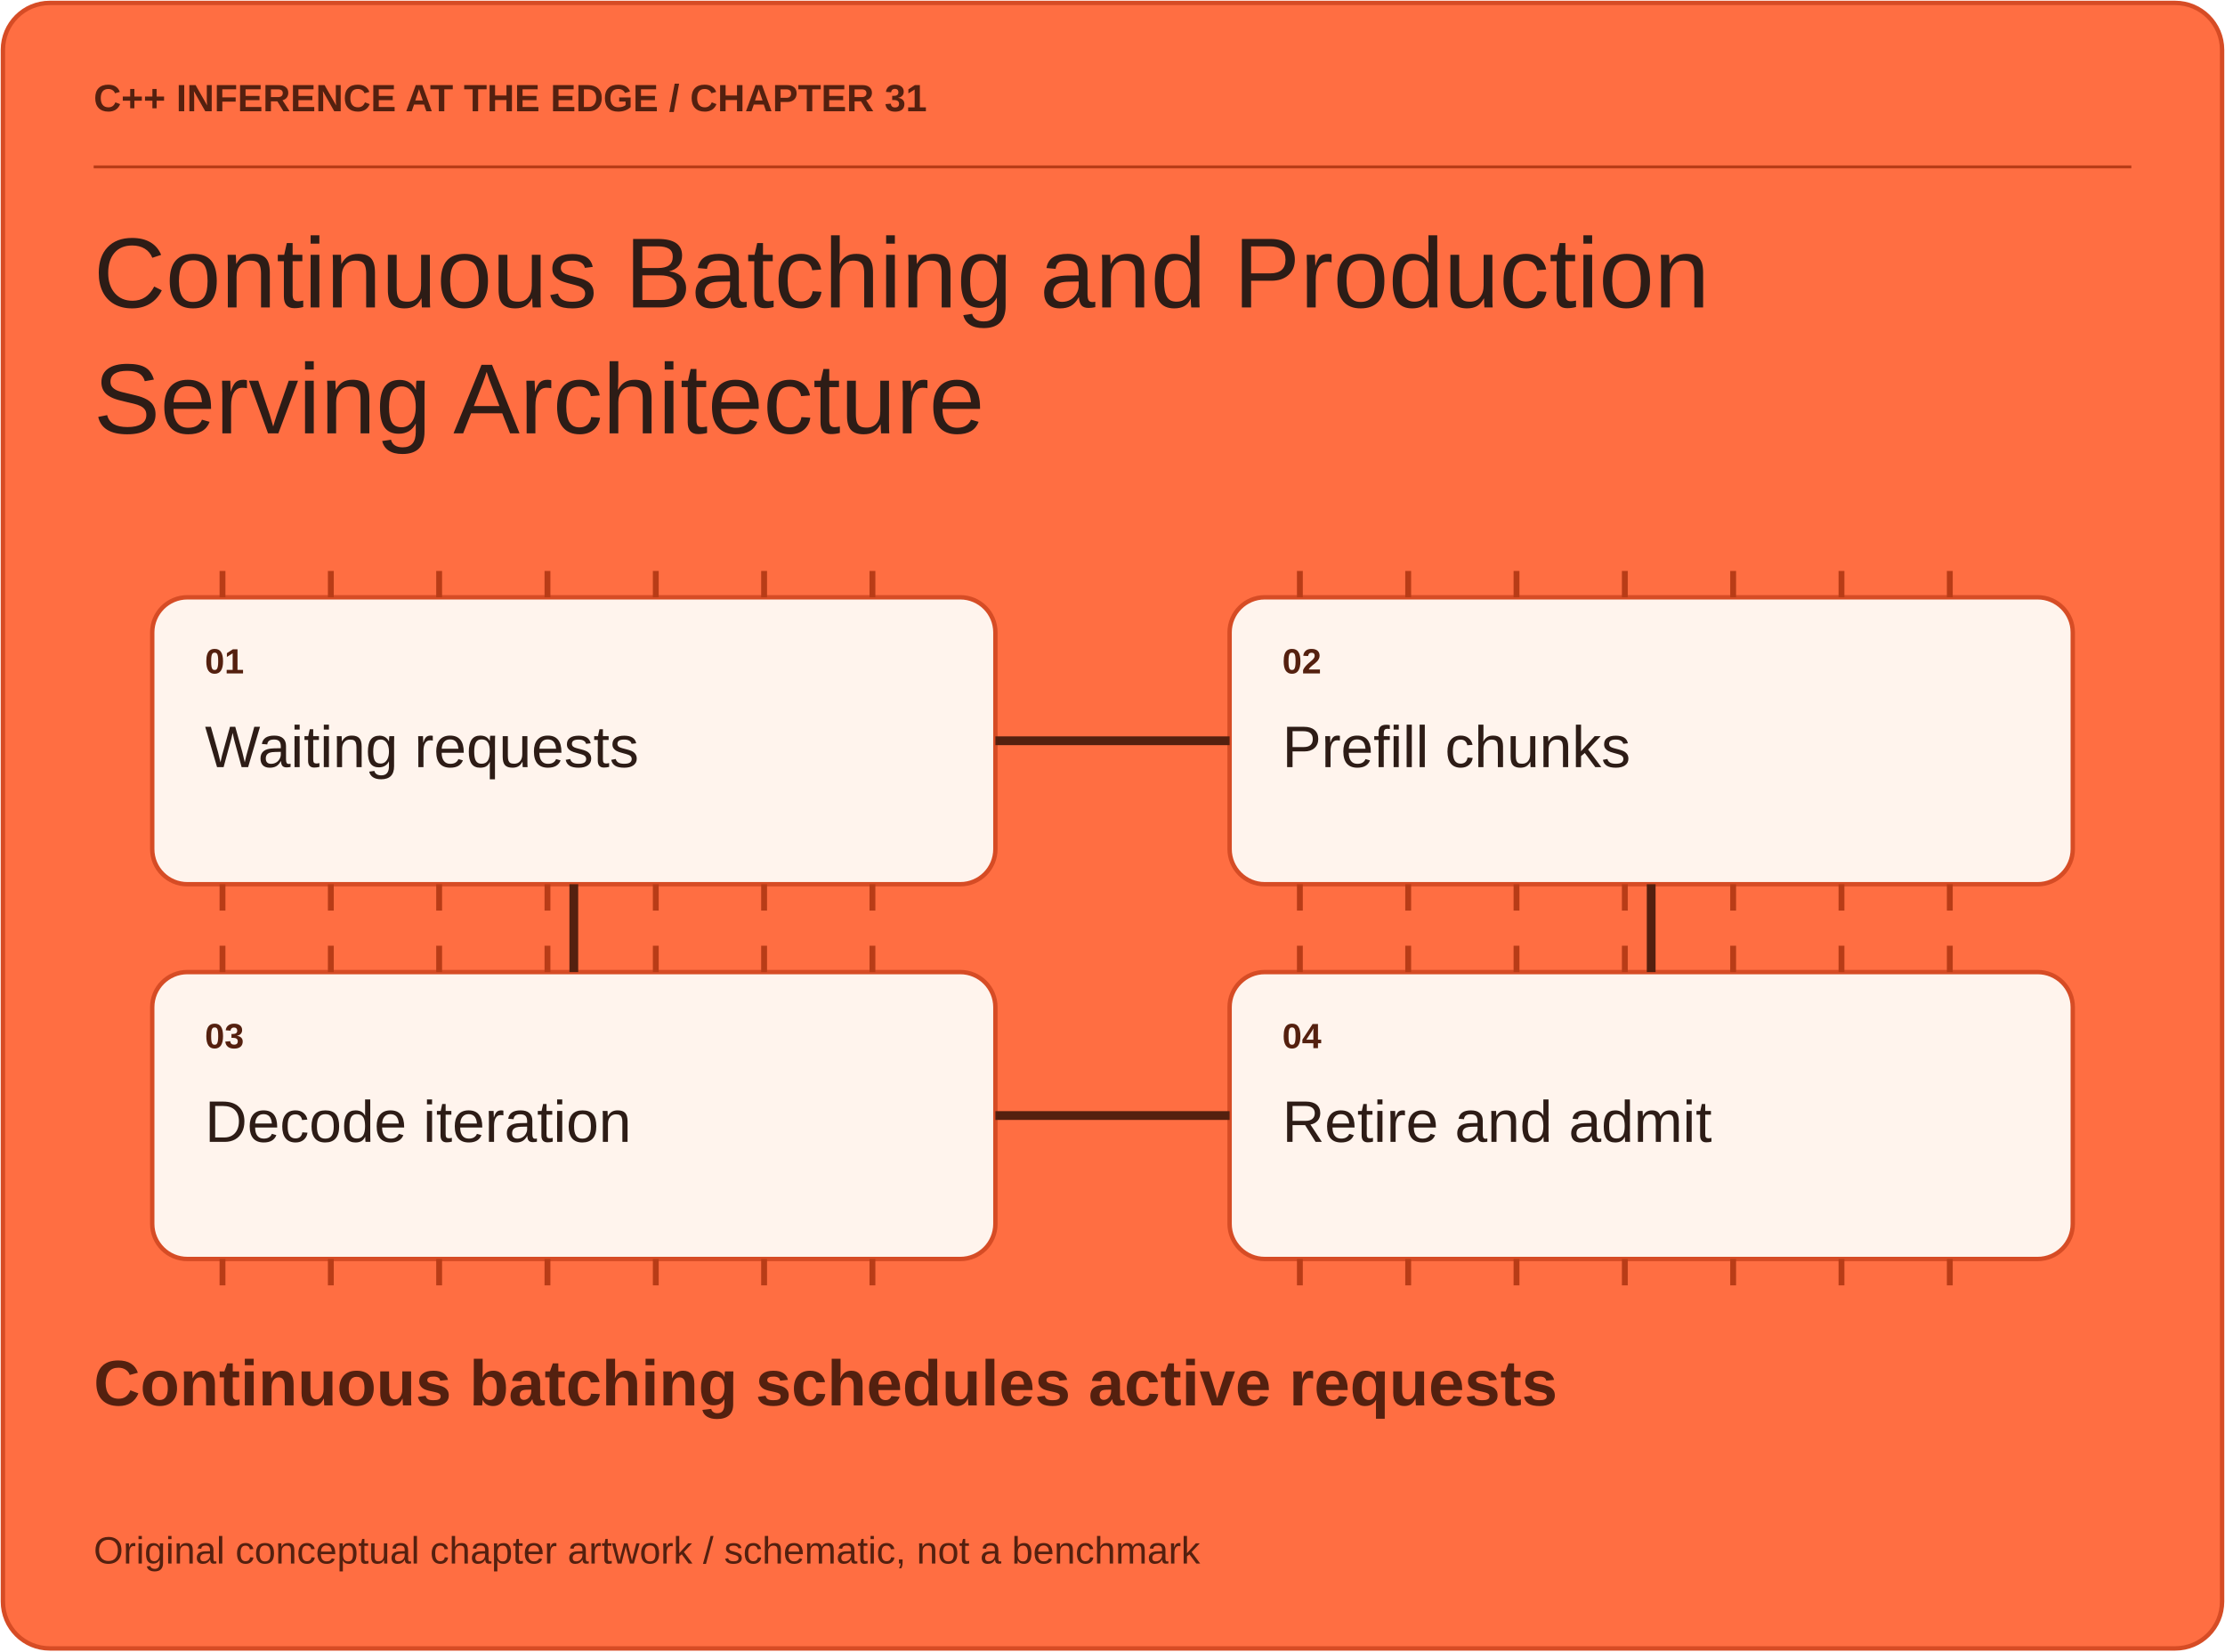
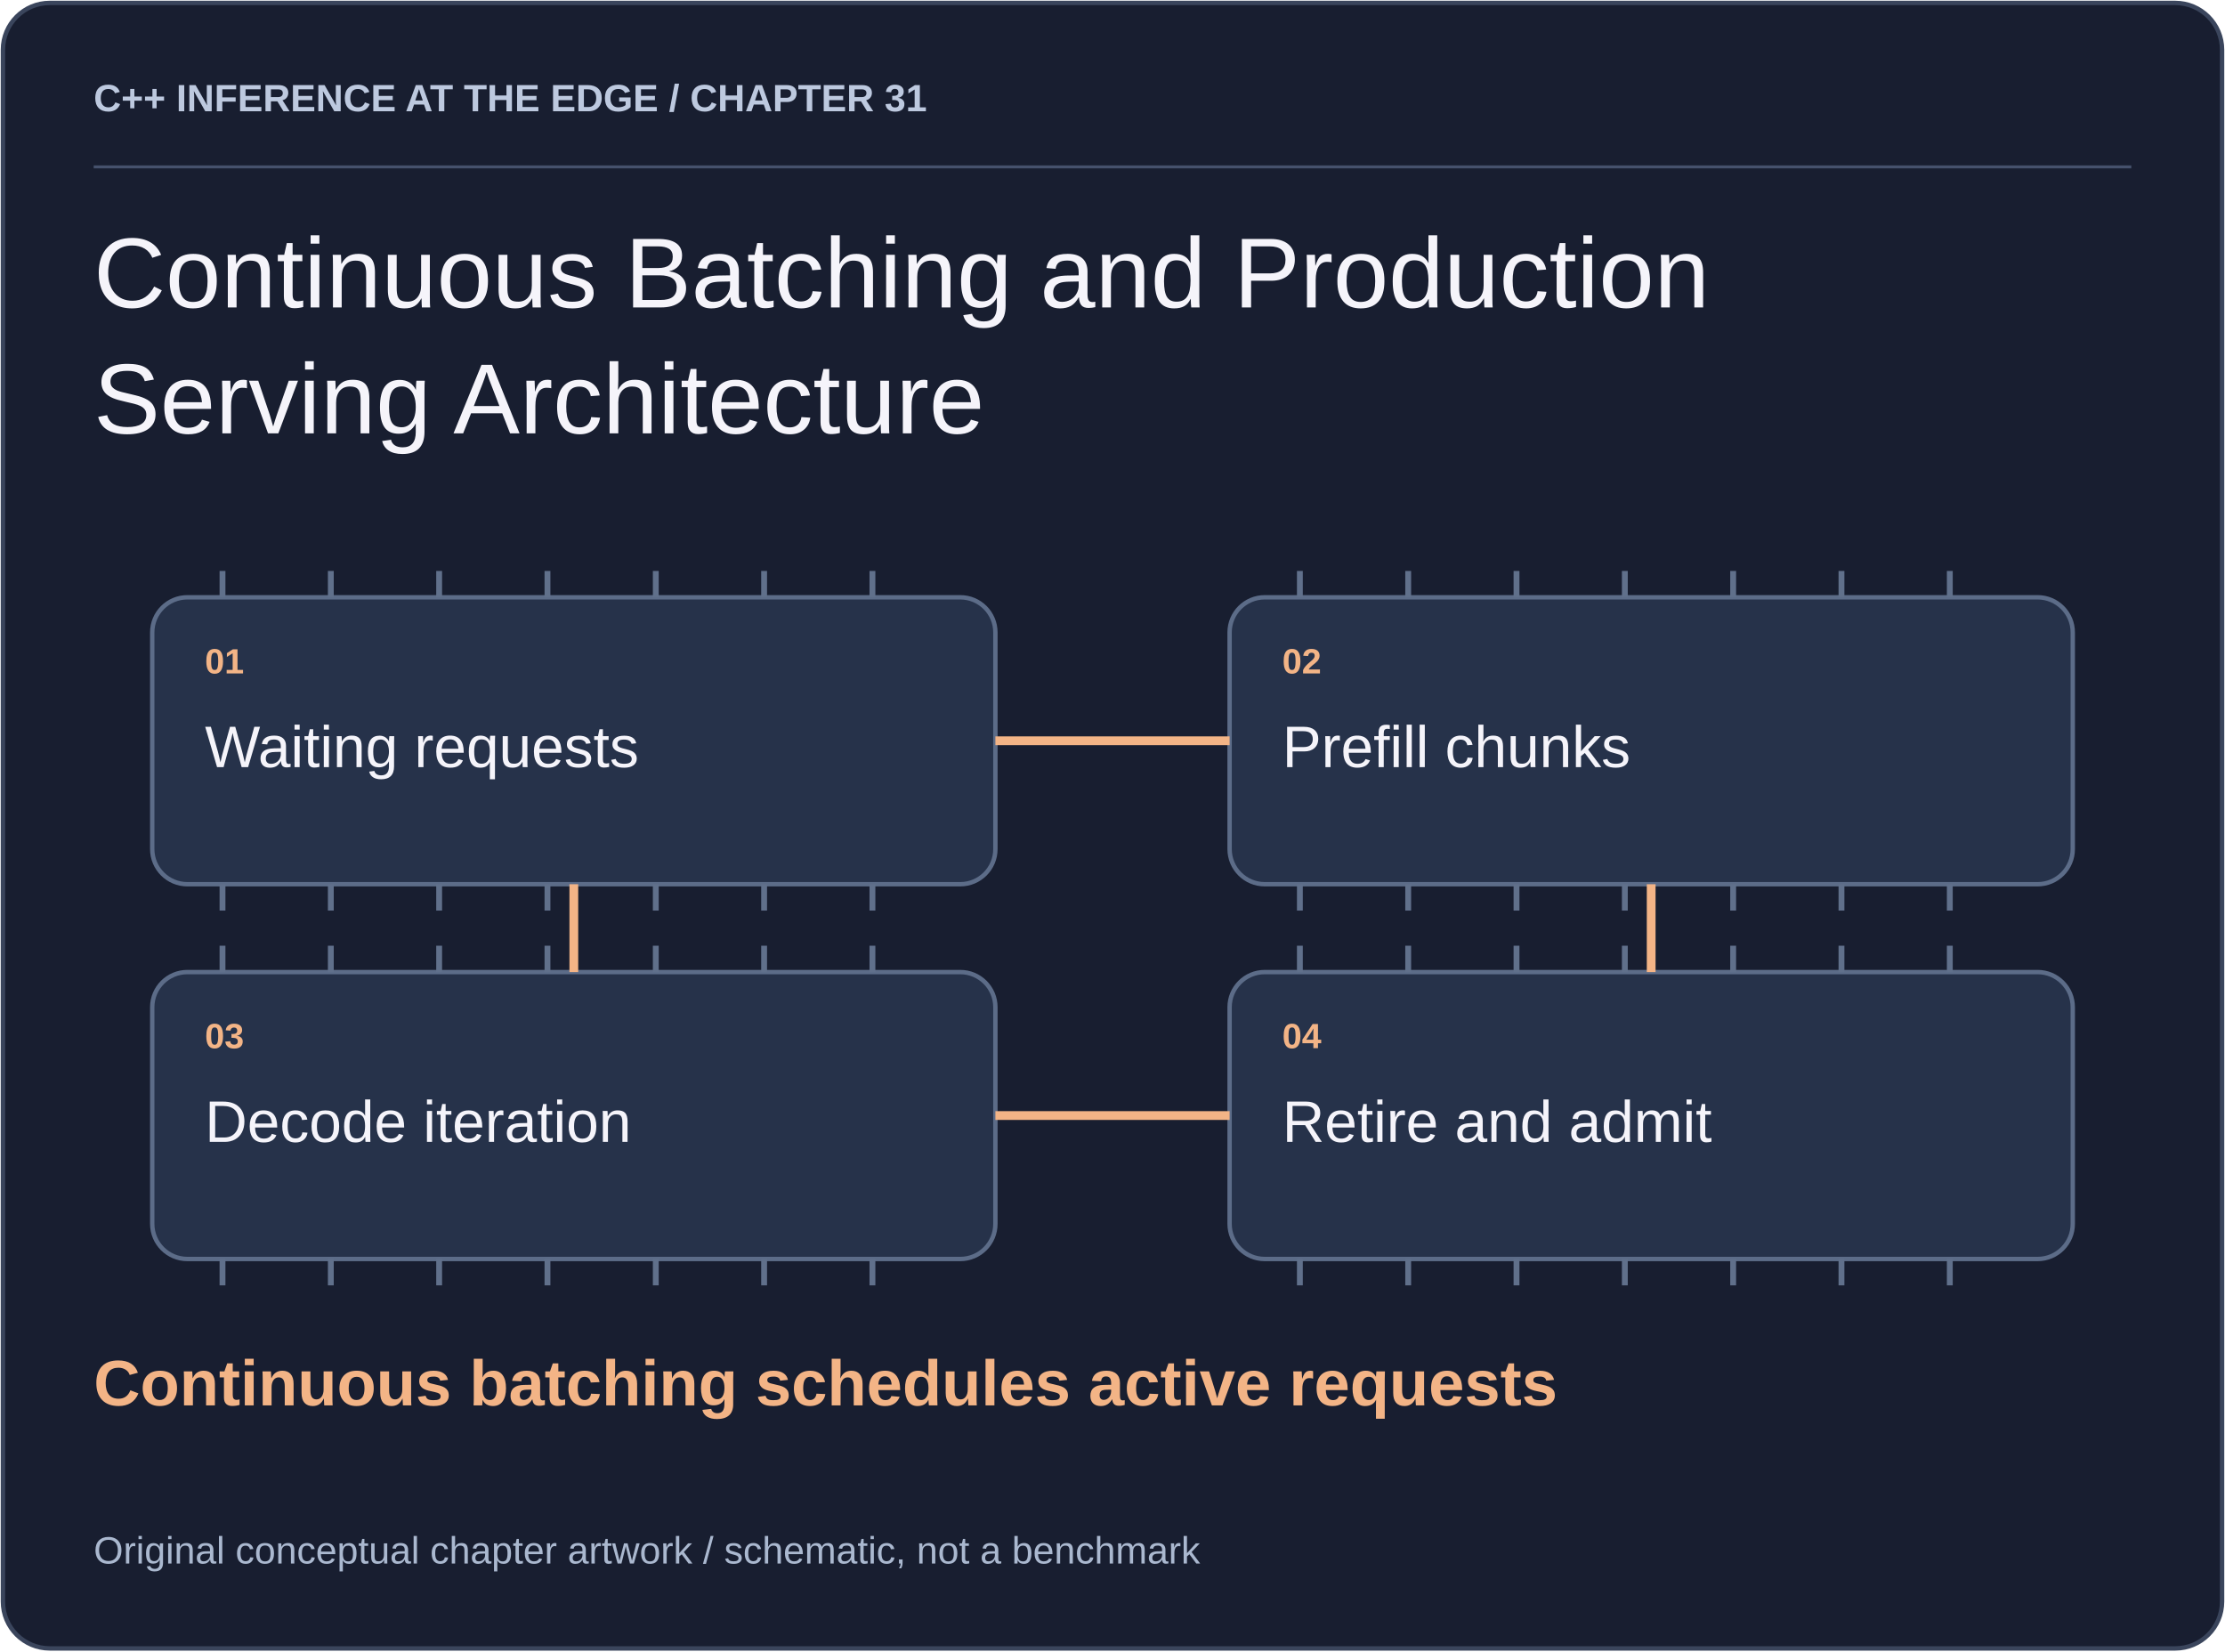
<svg xmlns="http://www.w3.org/2000/svg" width="760" height="564" viewBox="0 0 760 564" role="img" aria-labelledby="title desc">
  <defs>
    <marker id="arrow" viewBox="0 0 10 10" refX="9" refY="5" markerWidth="6" markerHeight="6" orient="auto-start-reverse">
      <path d="M0 0 L10 5 L0 10 Z" fill="#738993" />
    </marker>
  </defs>
  <g font-family="Arial, Helvetica, sans-serif">
-     <rect x="1" y="1" width="758" height="562" rx="16" fill="#ff6e42" stroke="#d64c25" stroke-width="1.5" />
-     <text x="32" y="38" font-size="13" fill="#54200f" font-weight="700" text-anchor="start">C++ INFERENCE AT THE EDGE  /  CHAPTER 31</text>
-     <path d="M32 57 H728" stroke="#b83c17" />
-     <text x="32" y="105" font-size="34" fill="#2d1c16" font-weight="500" text-anchor="start">Continuous Batching and Production</text>
-     <text x="32" y="148" font-size="34" fill="#2d1c16" font-weight="500" text-anchor="start">Serving Architecture</text>
-     <rect x="52" y="204" width="288" height="98" rx="12" fill="#fff4ed" stroke="#d64c25" stroke-width="1.5" />
-     <path d="M76 195 V204 M76 302 V311" stroke="#b83c17" stroke-width="2" />
-     <path d="M113 195 V204 M113 302 V311" stroke="#b83c17" stroke-width="2" />
-     <path d="M150 195 V204 M150 302 V311" stroke="#b83c17" stroke-width="2" />
-     <path d="M187 195 V204 M187 302 V311" stroke="#b83c17" stroke-width="2" />
-     <path d="M224 195 V204 M224 302 V311" stroke="#b83c17" stroke-width="2" />
-     <path d="M261 195 V204 M261 302 V311" stroke="#b83c17" stroke-width="2" />
-     <path d="M298 195 V204 M298 302 V311" stroke="#b83c17" stroke-width="2" />
-     <text x="70" y="230" font-size="12" fill="#54200f" font-weight="700" text-anchor="start">01</text>
-     <text x="70" y="262" font-size="20" fill="#2d1c16" font-weight="500" text-anchor="start">Waiting requests</text>
-     <rect x="420" y="204" width="288" height="98" rx="12" fill="#fff4ed" stroke="#d64c25" stroke-width="1.5" />
-     <path d="M444 195 V204 M444 302 V311" stroke="#b83c17" stroke-width="2" />
-     <path d="M481 195 V204 M481 302 V311" stroke="#b83c17" stroke-width="2" />
-     <path d="M518 195 V204 M518 302 V311" stroke="#b83c17" stroke-width="2" />
-     <path d="M555 195 V204 M555 302 V311" stroke="#b83c17" stroke-width="2" />
-     <path d="M592 195 V204 M592 302 V311" stroke="#b83c17" stroke-width="2" />
-     <path d="M629 195 V204 M629 302 V311" stroke="#b83c17" stroke-width="2" />
-     <path d="M666 195 V204 M666 302 V311" stroke="#b83c17" stroke-width="2" />
-     <text x="438" y="230" font-size="12" fill="#54200f" font-weight="700" text-anchor="start">02</text>
-     <text x="438" y="262" font-size="20" fill="#2d1c16" font-weight="500" text-anchor="start">Prefill chunks</text>
-     <rect x="52" y="332" width="288" height="98" rx="12" fill="#fff4ed" stroke="#d64c25" stroke-width="1.5" />
-     <path d="M76 323 V332 M76 430 V439" stroke="#b83c17" stroke-width="2" />
-     <path d="M113 323 V332 M113 430 V439" stroke="#b83c17" stroke-width="2" />
-     <path d="M150 323 V332 M150 430 V439" stroke="#b83c17" stroke-width="2" />
-     <path d="M187 323 V332 M187 430 V439" stroke="#b83c17" stroke-width="2" />
-     <path d="M224 323 V332 M224 430 V439" stroke="#b83c17" stroke-width="2" />
-     <path d="M261 323 V332 M261 430 V439" stroke="#b83c17" stroke-width="2" />
-     <path d="M298 323 V332 M298 430 V439" stroke="#b83c17" stroke-width="2" />
-     <text x="70" y="358" font-size="12" fill="#54200f" font-weight="700" text-anchor="start">03</text>
-     <text x="70" y="390" font-size="20" fill="#2d1c16" font-weight="500" text-anchor="start">Decode iteration</text>
-     <rect x="420" y="332" width="288" height="98" rx="12" fill="#fff4ed" stroke="#d64c25" stroke-width="1.5" />
-     <path d="M444 323 V332 M444 430 V439" stroke="#b83c17" stroke-width="2" />
-     <path d="M481 323 V332 M481 430 V439" stroke="#b83c17" stroke-width="2" />
-     <path d="M518 323 V332 M518 430 V439" stroke="#b83c17" stroke-width="2" />
-     <path d="M555 323 V332 M555 430 V439" stroke="#b83c17" stroke-width="2" />
-     <path d="M592 323 V332 M592 430 V439" stroke="#b83c17" stroke-width="2" />
-     <path d="M629 323 V332 M629 430 V439" stroke="#b83c17" stroke-width="2" />
-     <path d="M666 323 V332 M666 430 V439" stroke="#b83c17" stroke-width="2" />
-     <text x="438" y="358" font-size="12" fill="#54200f" font-weight="700" text-anchor="start">04</text>
-     <text x="438" y="390" font-size="20" fill="#2d1c16" font-weight="500" text-anchor="start">Retire and admit</text>
-     <path d="M340 253 H420 M196 302 V332 M564 302 V332 M340 381 H420" stroke="#54200f" stroke-width="3" fill="none" />
-     <text x="32" y="480" font-size="22" fill="#54200f" font-weight="600" text-anchor="start">Continuous batching schedules active requests</text>
-     <text x="32" y="534" font-size="13" fill="#54200f" font-weight="400" text-anchor="start">Original conceptual chapter artwork  /  schematic, not a benchmark</text>
+     <rect x="1" y="1" width="758" height="562" rx="16" fill="#181e30" stroke="#3a455c" stroke-width="1.5" />
+     <text x="32" y="38" font-size="13" fill="#bdc9df" font-weight="700" text-anchor="start">C++ INFERENCE AT THE EDGE  /  CHAPTER 31</text>
+     <path d="M32 57 H728" stroke="#45516c" />
+     <text x="32" y="105" font-size="34" fill="#f5f4fa" font-weight="500" text-anchor="start">Continuous Batching and Production</text>
+     <text x="32" y="148" font-size="34" fill="#f5f4fa" font-weight="500" text-anchor="start">Serving Architecture</text>
+     <rect x="52" y="204" width="288" height="98" rx="12" fill="#26324a" stroke="#5c6c88" stroke-width="1.5" />
+     <path d="M76 195 V204 M76 302 V311" stroke="#60708b" stroke-width="2" />
+     <path d="M113 195 V204 M113 302 V311" stroke="#60708b" stroke-width="2" />
+     <path d="M150 195 V204 M150 302 V311" stroke="#60708b" stroke-width="2" />
+     <path d="M187 195 V204 M187 302 V311" stroke="#60708b" stroke-width="2" />
+     <path d="M224 195 V204 M224 302 V311" stroke="#60708b" stroke-width="2" />
+     <path d="M261 195 V204 M261 302 V311" stroke="#60708b" stroke-width="2" />
+     <path d="M298 195 V204 M298 302 V311" stroke="#60708b" stroke-width="2" />
+     <text x="70" y="230" font-size="12" fill="#f3b486" font-weight="700" text-anchor="start">01</text>
+     <text x="70" y="262" font-size="20" fill="#f5f4fa" font-weight="500" text-anchor="start">Waiting requests</text>
+     <rect x="420" y="204" width="288" height="98" rx="12" fill="#26324a" stroke="#5c6c88" stroke-width="1.5" />
+     <path d="M444 195 V204 M444 302 V311" stroke="#60708b" stroke-width="2" />
+     <path d="M481 195 V204 M481 302 V311" stroke="#60708b" stroke-width="2" />
+     <path d="M518 195 V204 M518 302 V311" stroke="#60708b" stroke-width="2" />
+     <path d="M555 195 V204 M555 302 V311" stroke="#60708b" stroke-width="2" />
+     <path d="M592 195 V204 M592 302 V311" stroke="#60708b" stroke-width="2" />
+     <path d="M629 195 V204 M629 302 V311" stroke="#60708b" stroke-width="2" />
+     <path d="M666 195 V204 M666 302 V311" stroke="#60708b" stroke-width="2" />
+     <text x="438" y="230" font-size="12" fill="#f3b486" font-weight="700" text-anchor="start">02</text>
+     <text x="438" y="262" font-size="20" fill="#f5f4fa" font-weight="500" text-anchor="start">Prefill chunks</text>
+     <rect x="52" y="332" width="288" height="98" rx="12" fill="#26324a" stroke="#5c6c88" stroke-width="1.5" />
+     <path d="M76 323 V332 M76 430 V439" stroke="#60708b" stroke-width="2" />
+     <path d="M113 323 V332 M113 430 V439" stroke="#60708b" stroke-width="2" />
+     <path d="M150 323 V332 M150 430 V439" stroke="#60708b" stroke-width="2" />
+     <path d="M187 323 V332 M187 430 V439" stroke="#60708b" stroke-width="2" />
+     <path d="M224 323 V332 M224 430 V439" stroke="#60708b" stroke-width="2" />
+     <path d="M261 323 V332 M261 430 V439" stroke="#60708b" stroke-width="2" />
+     <path d="M298 323 V332 M298 430 V439" stroke="#60708b" stroke-width="2" />
+     <text x="70" y="358" font-size="12" fill="#f3b486" font-weight="700" text-anchor="start">03</text>
+     <text x="70" y="390" font-size="20" fill="#f5f4fa" font-weight="500" text-anchor="start">Decode iteration</text>
+     <rect x="420" y="332" width="288" height="98" rx="12" fill="#26324a" stroke="#5c6c88" stroke-width="1.5" />
+     <path d="M444 323 V332 M444 430 V439" stroke="#60708b" stroke-width="2" />
+     <path d="M481 323 V332 M481 430 V439" stroke="#60708b" stroke-width="2" />
+     <path d="M518 323 V332 M518 430 V439" stroke="#60708b" stroke-width="2" />
+     <path d="M555 323 V332 M555 430 V439" stroke="#60708b" stroke-width="2" />
+     <path d="M592 323 V332 M592 430 V439" stroke="#60708b" stroke-width="2" />
+     <path d="M629 323 V332 M629 430 V439" stroke="#60708b" stroke-width="2" />
+     <path d="M666 323 V332 M666 430 V439" stroke="#60708b" stroke-width="2" />
+     <text x="438" y="358" font-size="12" fill="#f3b486" font-weight="700" text-anchor="start">04</text>
+     <text x="438" y="390" font-size="20" fill="#f5f4fa" font-weight="500" text-anchor="start">Retire and admit</text>
+     <path d="M340 253 H420 M196 302 V332 M564 302 V332 M340 381 H420" stroke="#f3b486" stroke-width="3" fill="none" />
+     <text x="32" y="480" font-size="22" fill="#f3b486" font-weight="600" text-anchor="start">Continuous batching schedules active requests</text>
+     <text x="32" y="534" font-size="13" fill="#aab8cf" font-weight="400" text-anchor="start">Original conceptual chapter artwork  /  schematic, not a benchmark</text>
  </g>
</svg>
